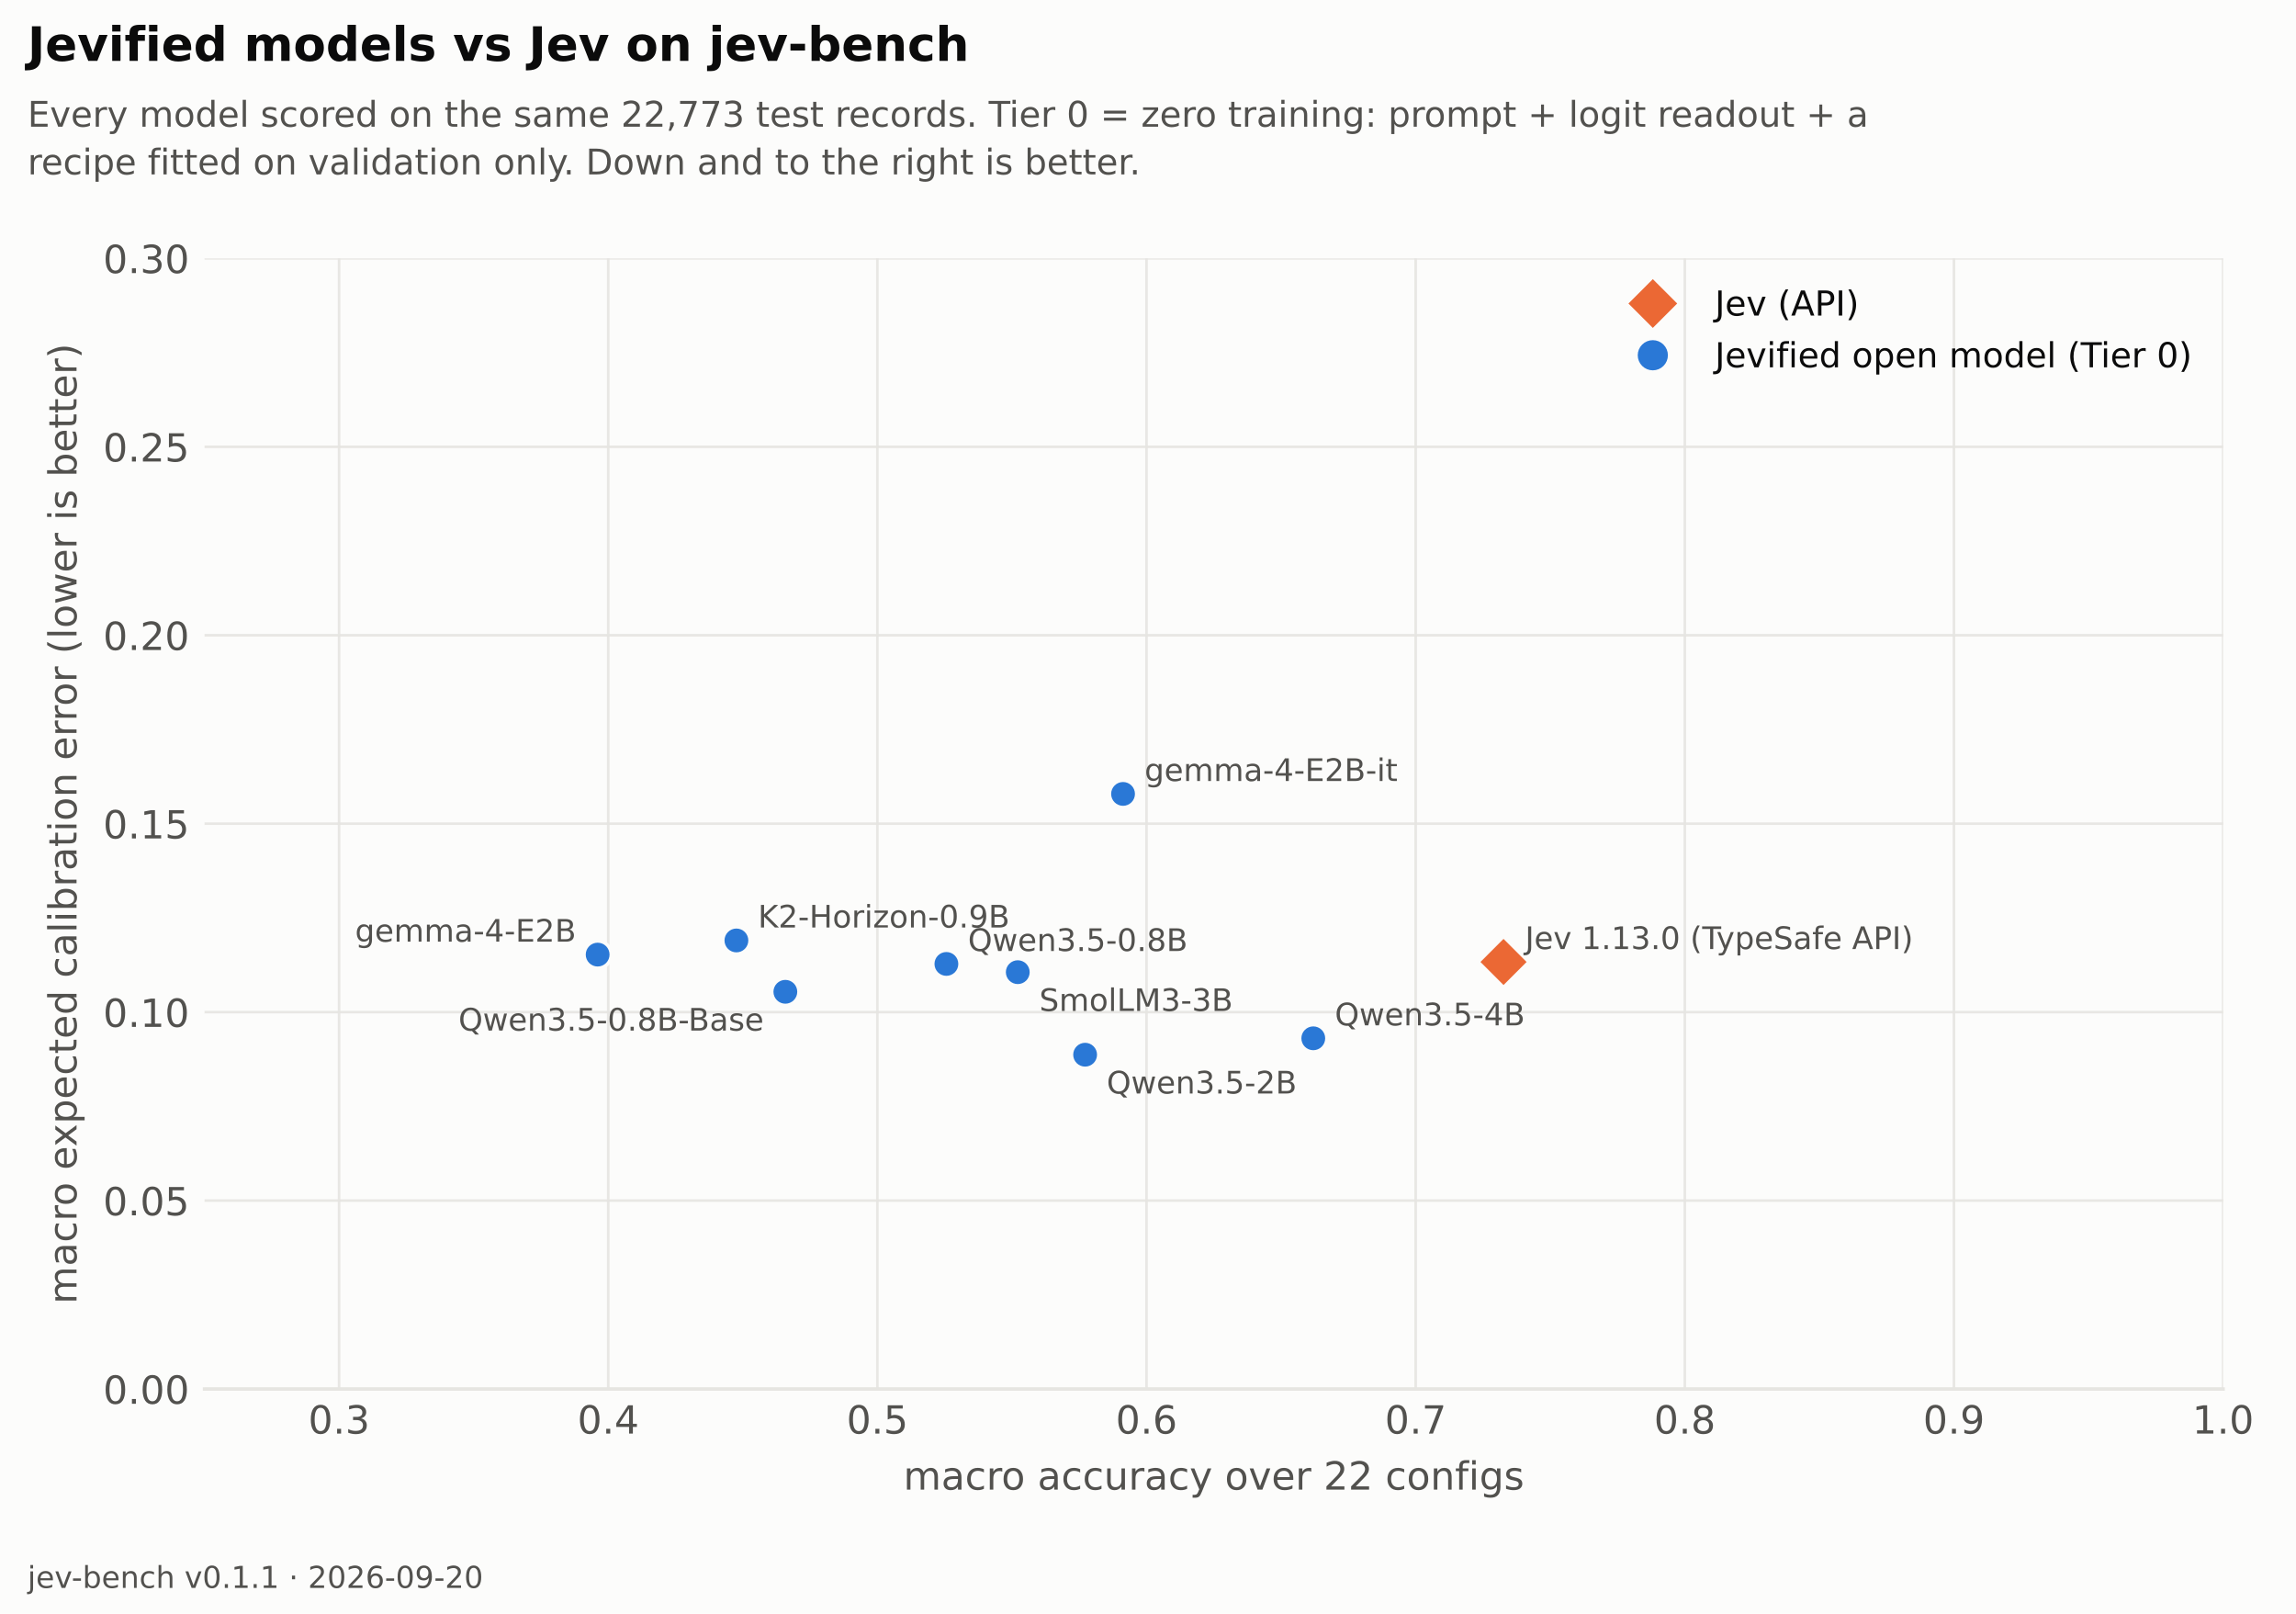
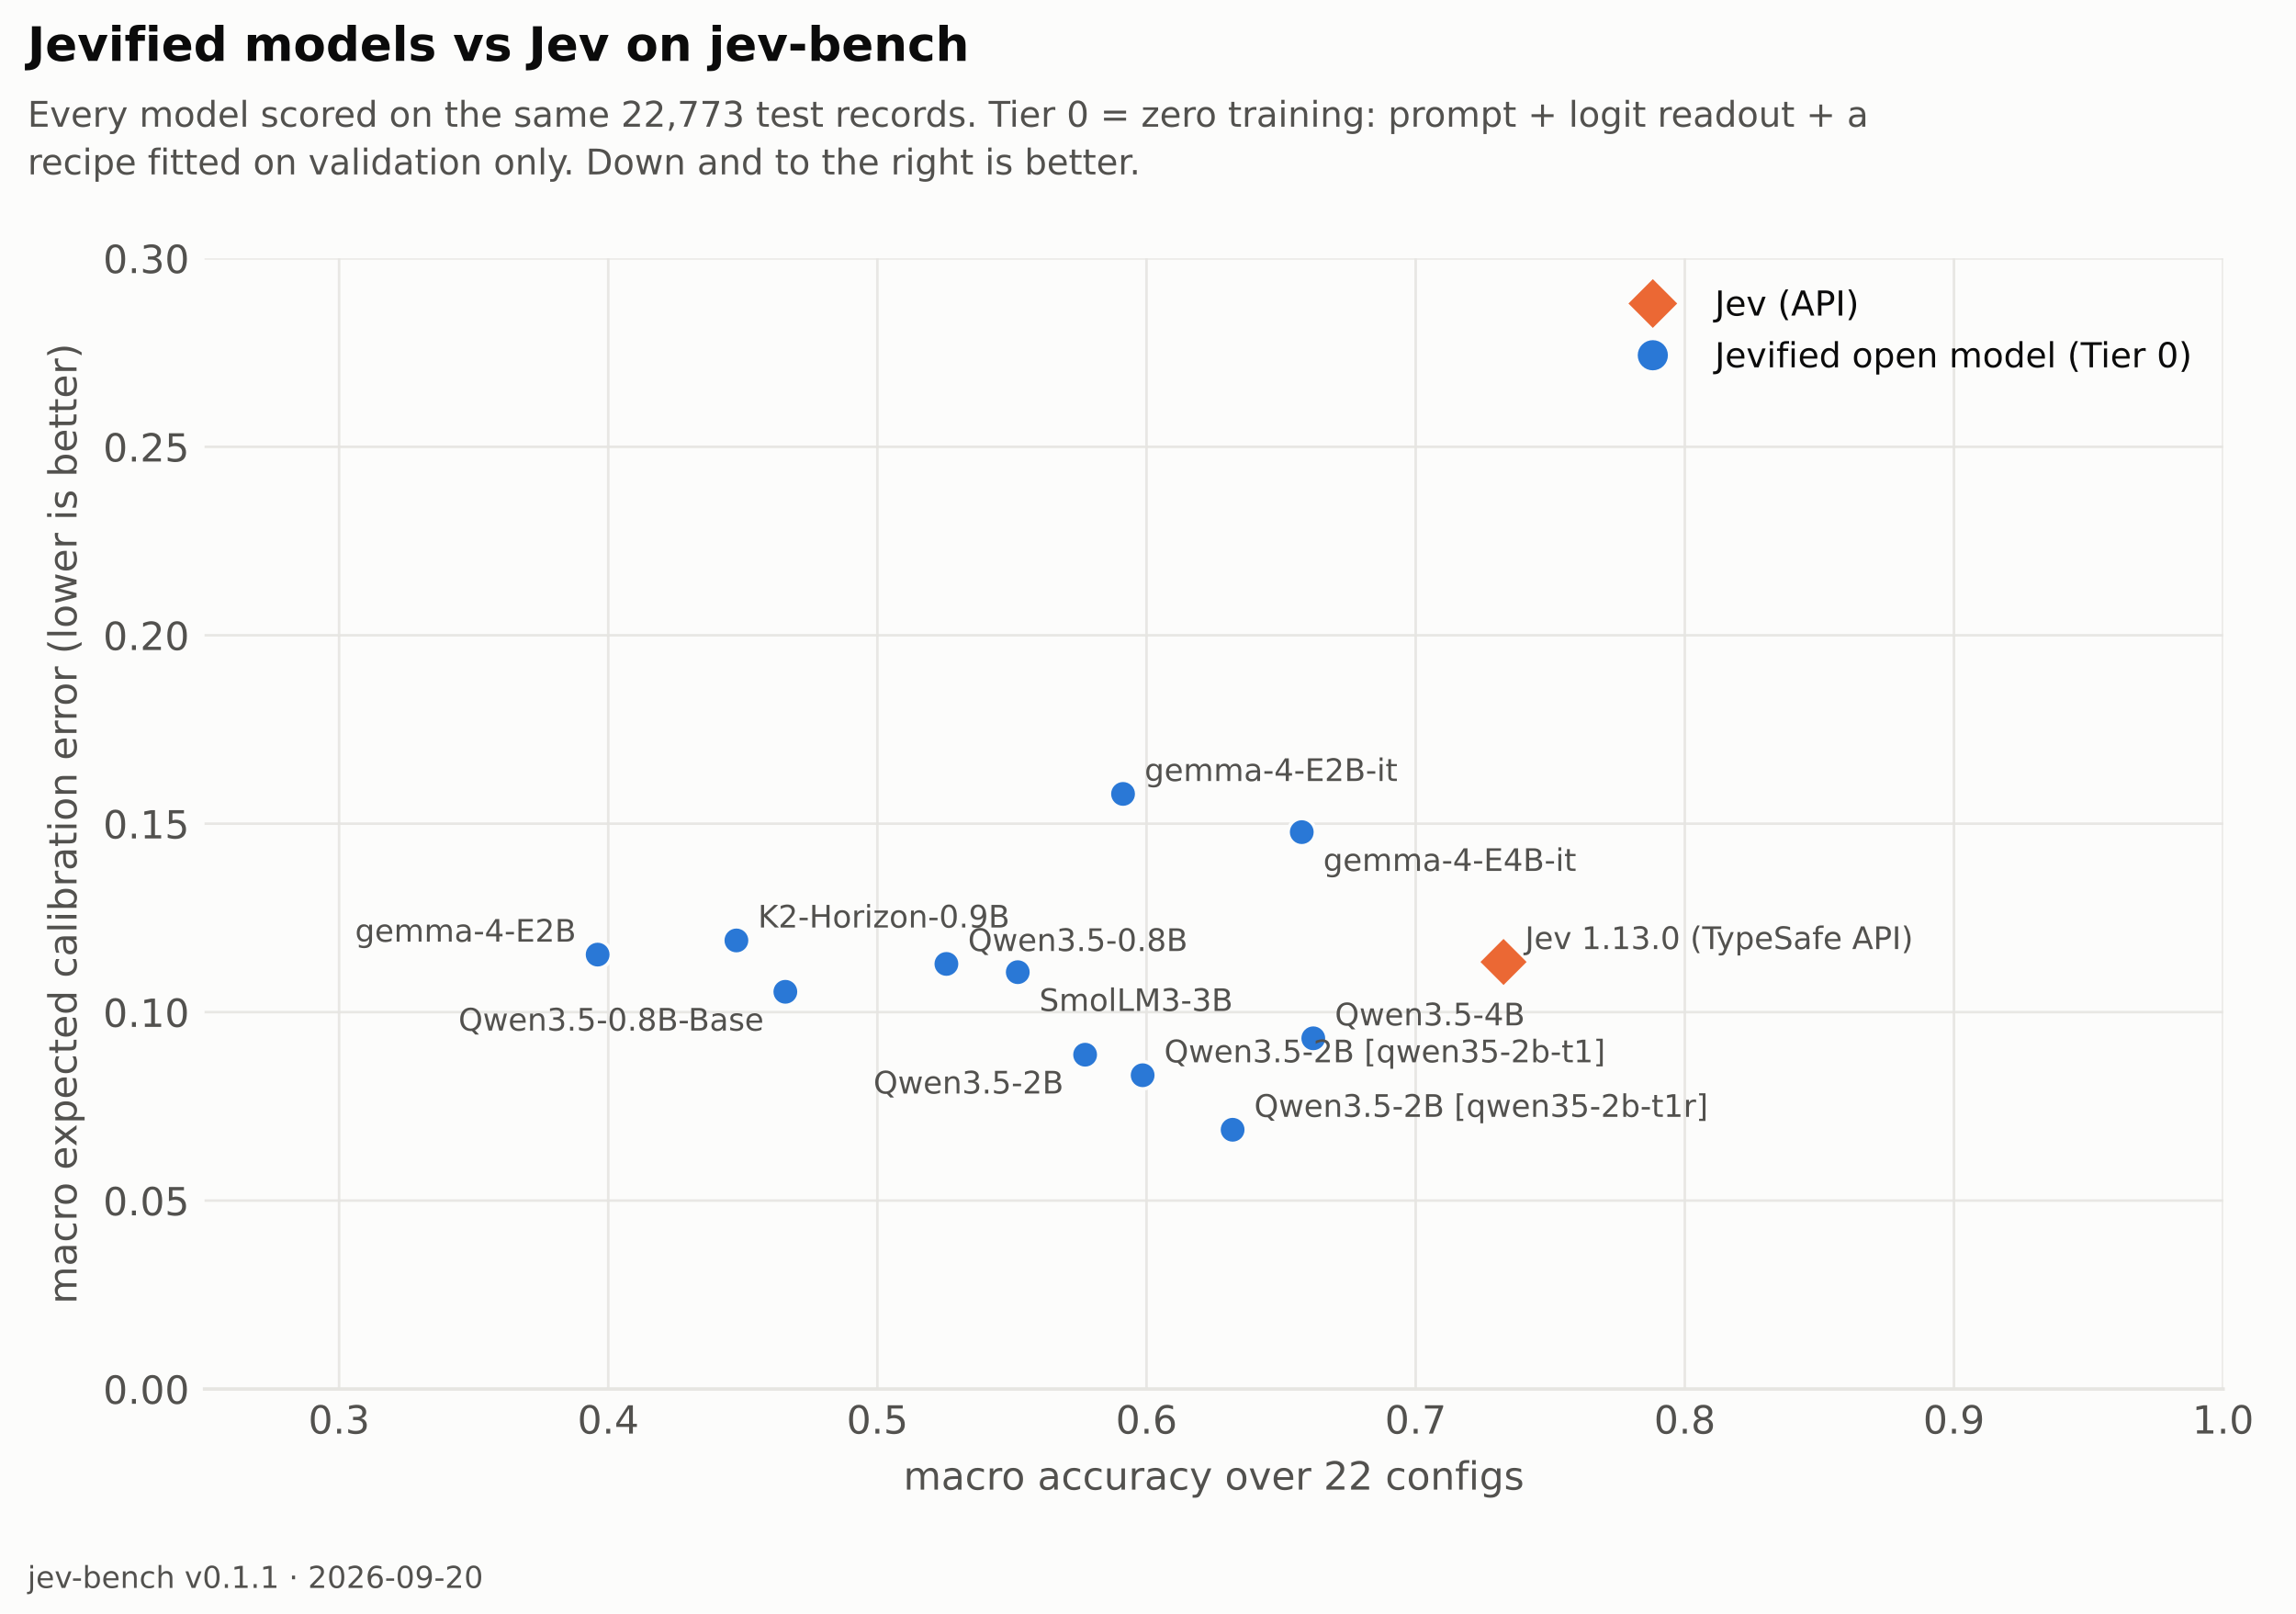
<svg xmlns="http://www.w3.org/2000/svg" xmlns:xlink="http://www.w3.org/1999/xlink" width="532.8pt" height="374.4pt" viewBox="0 0 532.8 374.4" version="1.1">
  <defs>
    <style type="text/css">*{stroke-linejoin: round; stroke-linecap: butt}</style>
  </defs>
  <g id="figure_1">
    <g id="patch_1">
      <path d="M 0 374.4  L 532.8 374.4  L 532.8 0  L 0 0  z " style="fill: #fcfcfb" />
    </g>
    <g id="axes_1">
      <g id="patch_2">
        <path d="M 47.462 322.258  L 515.88 322.258  L 515.88 59.939  L 47.462 59.939  z " style="fill: #fcfcfb" />
      </g>
      <g id="matplotlib.axis_1">
        <g id="xtick_1">
          <g id="line2d_1">
-             <path d="M 78.69 322.258  L 78.69 59.939  " clip-path="url(#pe9f271abdc)" style="fill: none; stroke: #e6e5e1; stroke-opacity: 0.9; stroke-width: 0.6; stroke-linecap: square" />
+             <path d="M 78.69 322.258  L 78.69 59.939  " clip-path="url(#pd4c72d4dd4)" style="fill: none; stroke: #e6e5e1; stroke-opacity: 0.9; stroke-width: 0.6; stroke-linecap: square" />
          </g>
          <g id="line2d_2" />
          <g id="text_1">
            <text style="font-size: 9px; font-family: 'DejaVu Sans'; text-anchor: middle; fill: #52514e" x="78.69" y="332.596" transform="rotate(-0 78.68997 332.5958)">0.3</text>
          </g>
        </g>
        <g id="xtick_2">
          <g id="line2d_3">
-             <path d="M 141.146 322.258  L 141.146 59.939  " clip-path="url(#pe9f271abdc)" style="fill: none; stroke: #e6e5e1; stroke-opacity: 0.9; stroke-width: 0.6; stroke-linecap: square" />
+             <path d="M 141.146 322.258  L 141.146 59.939  " clip-path="url(#pd4c72d4dd4)" style="fill: none; stroke: #e6e5e1; stroke-opacity: 0.9; stroke-width: 0.6; stroke-linecap: square" />
          </g>
          <g id="line2d_4" />
          <g id="text_2">
            <text style="font-size: 9px; font-family: 'DejaVu Sans'; text-anchor: middle; fill: #52514e" x="141.146" y="332.596" transform="rotate(-0 141.1457 332.5958)">0.4</text>
          </g>
        </g>
        <g id="xtick_3">
          <g id="line2d_5">
-             <path d="M 203.601 322.258  L 203.601 59.939  " clip-path="url(#pe9f271abdc)" style="fill: none; stroke: #e6e5e1; stroke-opacity: 0.9; stroke-width: 0.6; stroke-linecap: square" />
+             <path d="M 203.601 322.258  L 203.601 59.939  " clip-path="url(#pd4c72d4dd4)" style="fill: none; stroke: #e6e5e1; stroke-opacity: 0.9; stroke-width: 0.6; stroke-linecap: square" />
          </g>
          <g id="line2d_6" />
          <g id="text_3">
            <text style="font-size: 9px; font-family: 'DejaVu Sans'; text-anchor: middle; fill: #52514e" x="203.601" y="332.596" transform="rotate(-0 203.6014 332.5958)">0.5</text>
          </g>
        </g>
        <g id="xtick_4">
          <g id="line2d_7">
-             <path d="M 266.057 322.258  L 266.057 59.939  " clip-path="url(#pe9f271abdc)" style="fill: none; stroke: #e6e5e1; stroke-opacity: 0.9; stroke-width: 0.6; stroke-linecap: square" />
+             <path d="M 266.057 322.258  L 266.057 59.939  " clip-path="url(#pd4c72d4dd4)" style="fill: none; stroke: #e6e5e1; stroke-opacity: 0.9; stroke-width: 0.6; stroke-linecap: square" />
          </g>
          <g id="line2d_8" />
          <g id="text_4">
            <text style="font-size: 9px; font-family: 'DejaVu Sans'; text-anchor: middle; fill: #52514e" x="266.057" y="332.596" transform="rotate(-0 266.0571 332.5958)">0.6</text>
          </g>
        </g>
        <g id="xtick_5">
          <g id="line2d_9">
-             <path d="M 328.513 322.258  L 328.513 59.939  " clip-path="url(#pe9f271abdc)" style="fill: none; stroke: #e6e5e1; stroke-opacity: 0.9; stroke-width: 0.6; stroke-linecap: square" />
+             <path d="M 328.513 322.258  L 328.513 59.939  " clip-path="url(#pd4c72d4dd4)" style="fill: none; stroke: #e6e5e1; stroke-opacity: 0.9; stroke-width: 0.6; stroke-linecap: square" />
          </g>
          <g id="line2d_10" />
          <g id="text_5">
            <text style="font-size: 9px; font-family: 'DejaVu Sans'; text-anchor: middle; fill: #52514e" x="328.513" y="332.596" transform="rotate(-0 328.5128 332.5958)">0.7</text>
          </g>
        </g>
        <g id="xtick_6">
          <g id="line2d_11">
-             <path d="M 390.969 322.258  L 390.969 59.939  " clip-path="url(#pe9f271abdc)" style="fill: none; stroke: #e6e5e1; stroke-opacity: 0.9; stroke-width: 0.6; stroke-linecap: square" />
+             <path d="M 390.969 322.258  L 390.969 59.939  " clip-path="url(#pd4c72d4dd4)" style="fill: none; stroke: #e6e5e1; stroke-opacity: 0.9; stroke-width: 0.6; stroke-linecap: square" />
          </g>
          <g id="line2d_12" />
          <g id="text_6">
            <text style="font-size: 9px; font-family: 'DejaVu Sans'; text-anchor: middle; fill: #52514e" x="390.969" y="332.596" transform="rotate(-0 390.9686 332.5958)">0.8</text>
          </g>
        </g>
        <g id="xtick_7">
          <g id="line2d_13">
-             <path d="M 453.424 322.258  L 453.424 59.939  " clip-path="url(#pe9f271abdc)" style="fill: none; stroke: #e6e5e1; stroke-opacity: 0.9; stroke-width: 0.6; stroke-linecap: square" />
+             <path d="M 453.424 322.258  L 453.424 59.939  " clip-path="url(#pd4c72d4dd4)" style="fill: none; stroke: #e6e5e1; stroke-opacity: 0.9; stroke-width: 0.6; stroke-linecap: square" />
          </g>
          <g id="line2d_14" />
          <g id="text_7">
            <text style="font-size: 9px; font-family: 'DejaVu Sans'; text-anchor: middle; fill: #52514e" x="453.424" y="332.596" transform="rotate(-0 453.4243 332.5958)">0.9</text>
          </g>
        </g>
        <g id="xtick_8">
          <g id="line2d_15">
-             <path d="M 515.88 322.258  L 515.88 59.939  " clip-path="url(#pe9f271abdc)" style="fill: none; stroke: #e6e5e1; stroke-opacity: 0.9; stroke-width: 0.6; stroke-linecap: square" />
+             <path d="M 515.88 322.258  L 515.88 59.939  " clip-path="url(#pd4c72d4dd4)" style="fill: none; stroke: #e6e5e1; stroke-opacity: 0.9; stroke-width: 0.6; stroke-linecap: square" />
          </g>
          <g id="line2d_16" />
          <g id="text_8">
            <text style="font-size: 9px; font-family: 'DejaVu Sans'; text-anchor: middle; fill: #52514e" x="515.88" y="332.596" transform="rotate(-0 515.88 332.5958)">1.0</text>
          </g>
        </g>
        <g id="text_9">
          <text style="font-size: 9px; font-family: 'DejaVu Sans'; text-anchor: middle; fill: #52514e" x="281.671" y="345.596" transform="rotate(-0 281.6711 345.5965)">macro accuracy over 22 configs</text>
        </g>
      </g>
      <g id="matplotlib.axis_2">
        <g id="ytick_1">
          <g id="line2d_17">
-             <path d="M 47.462 322.258  L 515.88 322.258  " clip-path="url(#pe9f271abdc)" style="fill: none; stroke: #e6e5e1; stroke-opacity: 0.9; stroke-width: 0.6; stroke-linecap: square" />
+             <path d="M 47.462 322.258  L 515.88 322.258  " clip-path="url(#pd4c72d4dd4)" style="fill: none; stroke: #e6e5e1; stroke-opacity: 0.9; stroke-width: 0.6; stroke-linecap: square" />
          </g>
          <g id="line2d_18" />
          <g id="text_10">
            <text style="font-size: 9px; font-family: 'DejaVu Sans'; text-anchor: end; fill: #52514e" x="43.962" y="325.677" transform="rotate(-0 43.96211 325.6768)">0.00</text>
          </g>
        </g>
        <g id="ytick_2">
          <g id="line2d_19">
-             <path d="M 47.462 278.538  L 515.88 278.538  " clip-path="url(#pe9f271abdc)" style="fill: none; stroke: #e6e5e1; stroke-opacity: 0.9; stroke-width: 0.6; stroke-linecap: square" />
+             <path d="M 47.462 278.538  L 515.88 278.538  " clip-path="url(#pd4c72d4dd4)" style="fill: none; stroke: #e6e5e1; stroke-opacity: 0.9; stroke-width: 0.6; stroke-linecap: square" />
          </g>
          <g id="line2d_20" />
          <g id="text_11">
            <text style="font-size: 9px; font-family: 'DejaVu Sans'; text-anchor: end; fill: #52514e" x="43.962" y="281.957" transform="rotate(-0 43.96211 281.957)">0.05</text>
          </g>
        </g>
        <g id="ytick_3">
          <g id="line2d_21">
-             <path d="M 47.462 234.818  L 515.88 234.818  " clip-path="url(#pe9f271abdc)" style="fill: none; stroke: #e6e5e1; stroke-opacity: 0.9; stroke-width: 0.6; stroke-linecap: square" />
+             <path d="M 47.462 234.818  L 515.88 234.818  " clip-path="url(#pd4c72d4dd4)" style="fill: none; stroke: #e6e5e1; stroke-opacity: 0.9; stroke-width: 0.6; stroke-linecap: square" />
          </g>
          <g id="line2d_22" />
          <g id="text_12">
            <text style="font-size: 9px; font-family: 'DejaVu Sans'; text-anchor: end; fill: #52514e" x="43.962" y="238.237" transform="rotate(-0 43.96211 238.2372)">0.10</text>
          </g>
        </g>
        <g id="ytick_4">
          <g id="line2d_23">
-             <path d="M 47.462 191.098  L 515.88 191.098  " clip-path="url(#pe9f271abdc)" style="fill: none; stroke: #e6e5e1; stroke-opacity: 0.9; stroke-width: 0.6; stroke-linecap: square" />
+             <path d="M 47.462 191.098  L 515.88 191.098  " clip-path="url(#pd4c72d4dd4)" style="fill: none; stroke: #e6e5e1; stroke-opacity: 0.9; stroke-width: 0.6; stroke-linecap: square" />
          </g>
          <g id="line2d_24" />
          <g id="text_13">
            <text style="font-size: 9px; font-family: 'DejaVu Sans'; text-anchor: end; fill: #52514e" x="43.962" y="194.517" transform="rotate(-0 43.96211 194.5174)">0.15</text>
          </g>
        </g>
        <g id="ytick_5">
          <g id="line2d_25">
-             <path d="M 47.462 147.379  L 515.88 147.379  " clip-path="url(#pe9f271abdc)" style="fill: none; stroke: #e6e5e1; stroke-opacity: 0.9; stroke-width: 0.6; stroke-linecap: square" />
+             <path d="M 47.462 147.379  L 515.88 147.379  " clip-path="url(#pd4c72d4dd4)" style="fill: none; stroke: #e6e5e1; stroke-opacity: 0.9; stroke-width: 0.6; stroke-linecap: square" />
          </g>
          <g id="line2d_26" />
          <g id="text_14">
            <text style="font-size: 9px; font-family: 'DejaVu Sans'; text-anchor: end; fill: #52514e" x="43.962" y="150.798" transform="rotate(-0 43.96211 150.7975)">0.20</text>
          </g>
        </g>
        <g id="ytick_6">
          <g id="line2d_27">
-             <path d="M 47.462 103.659  L 515.88 103.659  " clip-path="url(#pe9f271abdc)" style="fill: none; stroke: #e6e5e1; stroke-opacity: 0.9; stroke-width: 0.6; stroke-linecap: square" />
+             <path d="M 47.462 103.659  L 515.88 103.659  " clip-path="url(#pd4c72d4dd4)" style="fill: none; stroke: #e6e5e1; stroke-opacity: 0.9; stroke-width: 0.6; stroke-linecap: square" />
          </g>
          <g id="line2d_28" />
          <g id="text_15">
            <text style="font-size: 9px; font-family: 'DejaVu Sans'; text-anchor: end; fill: #52514e" x="43.962" y="107.078" transform="rotate(-0 43.96211 107.0777)">0.25</text>
          </g>
        </g>
        <g id="ytick_7">
          <g id="line2d_29">
-             <path d="M 47.462 59.939  L 515.88 59.939  " clip-path="url(#pe9f271abdc)" style="fill: none; stroke: #e6e5e1; stroke-opacity: 0.9; stroke-width: 0.6; stroke-linecap: square" />
+             <path d="M 47.462 59.939  L 515.88 59.939  " clip-path="url(#pd4c72d4dd4)" style="fill: none; stroke: #e6e5e1; stroke-opacity: 0.9; stroke-width: 0.6; stroke-linecap: square" />
          </g>
          <g id="line2d_30" />
          <g id="text_16">
            <text style="font-size: 9px; font-family: 'DejaVu Sans'; text-anchor: end; fill: #52514e" x="43.962" y="63.358" transform="rotate(-0 43.96211 63.35789)">0.30</text>
          </g>
        </g>
        <g id="text_17">
          <text style="font-size: 9px; font-family: 'DejaVu Sans'; text-anchor: middle; fill: #52514e" x="17.761" y="191.098" transform="rotate(-90 17.76094 191.0984)">macro expected calibration error (lower is better)</text>
        </g>
      </g>
      <g id="patch_3">
        <path d="M 47.462 322.258  L 515.88 322.258  " style="fill: none; stroke: #e6e5e1; stroke-width: 0.8; stroke-linejoin: miter; stroke-linecap: square" />
      </g>
      <g id="PathCollection_1">
        <defs>
-           <path id="m6c02622fb9" d="M 0 5.916  L 5.916 0  L 0 -5.916  L -5.916 0  z " style="stroke: #fcfcfb; stroke-width: 0.8" />
+           <path id="m99ba9f542c" d="M 0 5.916  L 5.916 0  L 0 -5.916  L -5.916 0  z " style="stroke: #fcfcfb; stroke-width: 0.8" />
        </defs>
-         <g clip-path="url(#pe9f271abdc)">
-           <use xlink:href="#m6c02622fb9" x="348.901" y="223.178" style="fill: #eb6834; stroke: #fcfcfb; stroke-width: 0.8" />
+         <g clip-path="url(#pd4c72d4dd4)">
+           <use xlink:href="#m99ba9f542c" x="348.901" y="223.178" style="fill: #eb6834; stroke: #fcfcfb; stroke-width: 0.8" />
        </g>
      </g>
      <g id="PathCollection_2">
        <defs>
-           <path id="m367a147cbc" d="M 0 3.162  C 0.839 3.162 1.643 2.829 2.236 2.236  C 2.829 1.643 3.162 0.839 3.162 0  C 3.162 -0.839 2.829 -1.643 2.236 -2.236  C 1.643 -2.829 0.839 -3.162 0 -3.162  C -0.839 -3.162 -1.643 -2.829 -2.236 -2.236  C -2.829 -1.643 -3.162 -0.839 -3.162 0  C -3.162 0.839 -2.829 1.643 -2.236 2.236  C -1.643 2.829 -0.839 3.162 0 3.162  z " style="stroke: #fcfcfb; stroke-width: 0.8" />
+           <path id="m71c6bb6489" d="M 0 3.162  C 0.839 3.162 1.643 2.829 2.236 2.236  C 2.829 1.643 3.162 0.839 3.162 0  C 3.162 -0.839 2.829 -1.643 2.236 -2.236  C 1.643 -2.829 0.839 -3.162 0 -3.162  C -0.839 -3.162 -1.643 -2.829 -2.236 -2.236  C -2.829 -1.643 -3.162 -0.839 -3.162 0  C -3.162 0.839 -2.829 1.643 -2.236 2.236  C -1.643 2.829 -0.839 3.162 0 3.162  z " style="stroke: #fcfcfb; stroke-width: 0.8" />
        </defs>
-         <g clip-path="url(#pe9f271abdc)">
-           <use xlink:href="#m367a147cbc" x="304.755" y="240.889" style="fill: #2a78d6; stroke: #fcfcfb; stroke-width: 0.8" />
+         <g clip-path="url(#pd4c72d4dd4)">
+           <use xlink:href="#m71c6bb6489" x="304.755" y="240.889" style="fill: #2a78d6; stroke: #fcfcfb; stroke-width: 0.8" />
        </g>
      </g>
      <g id="PathCollection_3">
-         <g clip-path="url(#pe9f271abdc)">
-           <use xlink:href="#m367a147cbc" x="260.608" y="184.19" style="fill: #2a78d6; stroke: #fcfcfb; stroke-width: 0.8" />
+         <g clip-path="url(#pd4c72d4dd4)">
+           <use xlink:href="#m71c6bb6489" x="302.081" y="193.054" style="fill: #2a78d6; stroke: #fcfcfb; stroke-width: 0.8" />
        </g>
      </g>
      <g id="PathCollection_4">
-         <g clip-path="url(#pe9f271abdc)">
-           <use xlink:href="#m367a147cbc" x="251.808" y="244.694" style="fill: #2a78d6; stroke: #fcfcfb; stroke-width: 0.8" />
+         <g clip-path="url(#pd4c72d4dd4)">
+           <use xlink:href="#m71c6bb6489" x="286.038" y="262.106" style="fill: #2a78d6; stroke: #fcfcfb; stroke-width: 0.8" />
        </g>
      </g>
      <g id="PathCollection_5">
-         <g clip-path="url(#pe9f271abdc)">
-           <use xlink:href="#m367a147cbc" x="236.178" y="225.546" style="fill: #2a78d6; stroke: #fcfcfb; stroke-width: 0.8" />
+         <g clip-path="url(#pd4c72d4dd4)">
+           <use xlink:href="#m71c6bb6489" x="265.157" y="249.457" style="fill: #2a78d6; stroke: #fcfcfb; stroke-width: 0.8" />
        </g>
      </g>
      <g id="PathCollection_6">
-         <g clip-path="url(#pe9f271abdc)">
-           <use xlink:href="#m367a147cbc" x="219.617" y="223.634" style="fill: #2a78d6; stroke: #fcfcfb; stroke-width: 0.8" />
+         <g clip-path="url(#pd4c72d4dd4)">
+           <use xlink:href="#m71c6bb6489" x="260.608" y="184.19" style="fill: #2a78d6; stroke: #fcfcfb; stroke-width: 0.8" />
        </g>
      </g>
      <g id="PathCollection_7">
-         <g clip-path="url(#pe9f271abdc)">
-           <use xlink:href="#m367a147cbc" x="182.245" y="230.098" style="fill: #2a78d6; stroke: #fcfcfb; stroke-width: 0.8" />
+         <g clip-path="url(#pd4c72d4dd4)">
+           <use xlink:href="#m71c6bb6489" x="251.808" y="244.694" style="fill: #2a78d6; stroke: #fcfcfb; stroke-width: 0.8" />
        </g>
      </g>
      <g id="PathCollection_8">
-         <g clip-path="url(#pe9f271abdc)">
-           <use xlink:href="#m367a147cbc" x="170.888" y="218.186" style="fill: #2a78d6; stroke: #fcfcfb; stroke-width: 0.8" />
+         <g clip-path="url(#pd4c72d4dd4)">
+           <use xlink:href="#m71c6bb6489" x="236.178" y="225.546" style="fill: #2a78d6; stroke: #fcfcfb; stroke-width: 0.8" />
        </g>
      </g>
      <g id="PathCollection_9">
-         <g clip-path="url(#pe9f271abdc)">
-           <use xlink:href="#m367a147cbc" x="138.687" y="221.47" style="fill: #2a78d6; stroke: #fcfcfb; stroke-width: 0.8" />
+         <g clip-path="url(#pd4c72d4dd4)">
+           <use xlink:href="#m71c6bb6489" x="219.617" y="223.634" style="fill: #2a78d6; stroke: #fcfcfb; stroke-width: 0.8" />
+         </g>
+       </g>
+       <g id="PathCollection_10">
+         <g clip-path="url(#pd4c72d4dd4)">
+           <use xlink:href="#m71c6bb6489" x="182.245" y="230.098" style="fill: #2a78d6; stroke: #fcfcfb; stroke-width: 0.8" />
+         </g>
+       </g>
+       <g id="PathCollection_11">
+         <g clip-path="url(#pd4c72d4dd4)">
+           <use xlink:href="#m71c6bb6489" x="170.888" y="218.186" style="fill: #2a78d6; stroke: #fcfcfb; stroke-width: 0.8" />
+         </g>
+       </g>
+       <g id="PathCollection_12">
+         <g clip-path="url(#pd4c72d4dd4)">
+           <use xlink:href="#m71c6bb6489" x="138.687" y="221.47" style="fill: #2a78d6; stroke: #fcfcfb; stroke-width: 0.8" />
        </g>
      </g>
      <g id="text_18">
        <text style="font-size: 7.2px; font-family: 'DejaVu Sans'; text-anchor: end; fill: #52514e" x="133.687" y="218.47" transform="rotate(-0 133.6873 218.4698)">gemma-4-E2B</text>
      </g>
      <g id="text_19">
        <text style="font-size: 7.2px; font-family: 'DejaVu Sans'; text-anchor: start; fill: #52514e" x="175.888" y="215.186" transform="rotate(-0 175.8881 215.1857)">K2-Horizon-0.9B</text>
      </g>
      <g id="text_20">
        <text style="font-size: 7.2px; font-family: 'DejaVu Sans'; text-anchor: end; fill: #52514e" x="177.245" y="239.098" transform="rotate(-0 177.2445 239.098)">Qwen3.5-0.8B-Base</text>
      </g>
      <g id="text_21">
        <text style="font-size: 7.2px; font-family: 'DejaVu Sans'; text-anchor: start; fill: #52514e" x="224.617" y="220.634" transform="rotate(-0 224.6168 220.6342)">Qwen3.5-0.8B</text>
      </g>
      <g id="text_22">
        <text style="font-size: 7.2px; font-family: 'DejaVu Sans'; text-anchor: start; fill: #52514e" x="241.178" y="234.546" transform="rotate(-0 241.178 234.5463)">SmolLM3-3B</text>
      </g>
      <g id="text_23">
-         <text style="font-size: 7.2px; font-family: 'DejaVu Sans'; text-anchor: start; fill: #52514e" x="256.808" y="253.694" transform="rotate(-0 256.8075 253.6938)">Qwen3.5-2B</text>
+         <text style="font-size: 7.2px; font-family: 'DejaVu Sans'; text-anchor: end; fill: #52514e" x="246.808" y="253.694" transform="rotate(-0 246.8075 253.6938)">Qwen3.5-2B</text>
      </g>
      <g id="text_24">
        <text style="font-size: 7.2px; font-family: 'DejaVu Sans'; text-anchor: start; fill: #52514e" x="265.608" y="181.19" transform="rotate(-0 265.6081 181.1901)">gemma-4-E2B-it</text>
      </g>
      <g id="text_25">
+         <text style="font-size: 7.2px; font-family: 'DejaVu Sans'; text-anchor: start; fill: #52514e" x="270.157" y="246.457" transform="rotate(-0 270.1573 246.4568)">Qwen3.5-2B [qwen35-2b-t1]</text>
+       </g>
+       <g id="text_26">
+         <text style="font-size: 7.2px; font-family: 'DejaVu Sans'; text-anchor: start; fill: #52514e" x="291.038" y="259.106" transform="rotate(-0 291.038 259.1056)">Qwen3.5-2B [qwen35-2b-t1r]</text>
+       </g>
+       <g id="text_27">
+         <text style="font-size: 7.2px; font-family: 'DejaVu Sans'; text-anchor: start; fill: #52514e" x="307.081" y="202.054" transform="rotate(-0 307.081 202.0545)">gemma-4-E4B-it</text>
+       </g>
+       <g id="text_28">
        <text style="font-size: 7.2px; font-family: 'DejaVu Sans'; text-anchor: start; fill: #52514e" x="309.755" y="237.889" transform="rotate(-0 309.7551 237.889)">Qwen3.5-4B</text>
      </g>
-       <g id="text_26">
+       <g id="text_29">
        <text style="font-size: 7.2px; font-family: 'DejaVu Sans'; text-anchor: start; fill: #52514e" x="353.901" y="220.178" transform="rotate(-0 353.9007 220.1784)">Jev 1.13.0 (TypeSafe API)</text>
      </g>
      <g id="legend_1">
        <g id="line2d_31">
          <path d="M 375.546 70.418  L 383.546 70.418  L 391.546 70.418  " style="fill: none" />
          <defs>
-             <path id="mf3df167e90" d="M 0 4.95  L 4.95 0  L 0 -4.95  L -4.95 0  z " style="stroke: #eb6834; stroke-linejoin: miter" />
+             <path id="m32e970d728" d="M 0 4.95  L 4.95 0  L 0 -4.95  L -4.95 0  z " style="stroke: #eb6834; stroke-linejoin: miter" />
          </defs>
          <g>
-             <use xlink:href="#mf3df167e90" x="383.546" y="70.418" style="fill: #eb6834; stroke: #eb6834; stroke-linejoin: miter" />
-           </g>
-         </g>
-         <g id="text_27">
+             <use xlink:href="#m32e970d728" x="383.546" y="70.418" style="fill: #eb6834; stroke: #eb6834; stroke-linejoin: miter" />
+           </g>
+         </g>
+         <g id="text_30">
          <text style="font-size: 8px; font-family: 'DejaVu Sans'; text-anchor: start; fill: #0b0b0b" x="397.946" y="73.218" transform="rotate(-0 397.9463 73.2177)">Jev (API)</text>
        </g>
        <g id="line2d_32">
          <path d="M 375.546 82.418  L 383.546 82.418  L 391.546 82.418  " style="fill: none" />
          <defs>
-             <path id="md362fc148b" d="M 0 3  C 0.796 3 1.559 2.684 2.121 2.121  C 2.684 1.559 3 0.796 3 0  C 3 -0.796 2.684 -1.559 2.121 -2.121  C 1.559 -2.684 0.796 -3 0 -3  C -0.796 -3 -1.559 -2.684 -2.121 -2.121  C -2.684 -1.559 -3 -0.796 -3 0  C -3 0.796 -2.684 1.559 -2.121 2.121  C -1.559 2.684 -0.796 3 0 3  z " style="stroke: #2a78d6" />
+             <path id="mdcad186d5d" d="M 0 3  C 0.796 3 1.559 2.684 2.121 2.121  C 2.684 1.559 3 0.796 3 0  C 3 -0.796 2.684 -1.559 2.121 -2.121  C 1.559 -2.684 0.796 -3 0 -3  C -0.796 -3 -1.559 -2.684 -2.121 -2.121  C -2.684 -1.559 -3 -0.796 -3 0  C -3 0.796 -2.684 1.559 -2.121 2.121  C -1.559 2.684 -0.796 3 0 3  z " style="stroke: #2a78d6" />
          </defs>
          <g>
-             <use xlink:href="#md362fc148b" x="383.546" y="82.418" style="fill: #2a78d6; stroke: #2a78d6" />
-           </g>
-         </g>
-         <g id="text_28">
+             <use xlink:href="#mdcad186d5d" x="383.546" y="82.418" style="fill: #2a78d6; stroke: #2a78d6" />
+           </g>
+         </g>
+         <g id="text_31">
          <text style="font-size: 8px; font-family: 'DejaVu Sans'; text-anchor: start; fill: #0b0b0b" x="397.946" y="85.218" transform="rotate(-0 397.9463 85.21832)">Jevified open model (Tier 0)</text>
        </g>
      </g>
    </g>
-     <g id="text_29">
+     <g id="text_32">
      <text style="font-weight: 600; font-size: 11px; font-family: 'DejaVu Sans'; text-anchor: start; fill: #0b0b0b" x="6.394" y="14.118" transform="rotate(-0 6.3936 14.11828)">Jevified models vs Jev on jev-bench</text>
    </g>
-     <g id="text_30">
+     <g id="text_33">
      <text style="font-size: 8.2px; font-family: 'DejaVu Sans'; fill: #52514e" transform="translate(6.3936 29.39769)">Every model scored on the same 22,773 test records. Tier 0 = zero training: prompt + logit readout + a</text>
      <text style="font-size: 8.2px; font-family: 'DejaVu Sans'; fill: #52514e" transform="translate(6.3936 40.46769)">recipe fitted on validation only. Down and to the right is better.</text>
    </g>
-     <g id="text_31">
+     <g id="text_34">
      <text style="font-size: 7px; font-family: 'DejaVu Sans'; text-anchor: start; fill: #52514e" x="6.394" y="368.398" transform="rotate(-0 6.3936 368.3984)">jev-bench v0.1.1 · 2026-09-20</text>
    </g>
  </g>
  <defs>
-     <clipPath id="pe9f271abdc">
+     <clipPath id="pd4c72d4dd4">
      <rect x="47.462" y="59.939" width="468.418" height="262.319" />
    </clipPath>
  </defs>
</svg>
